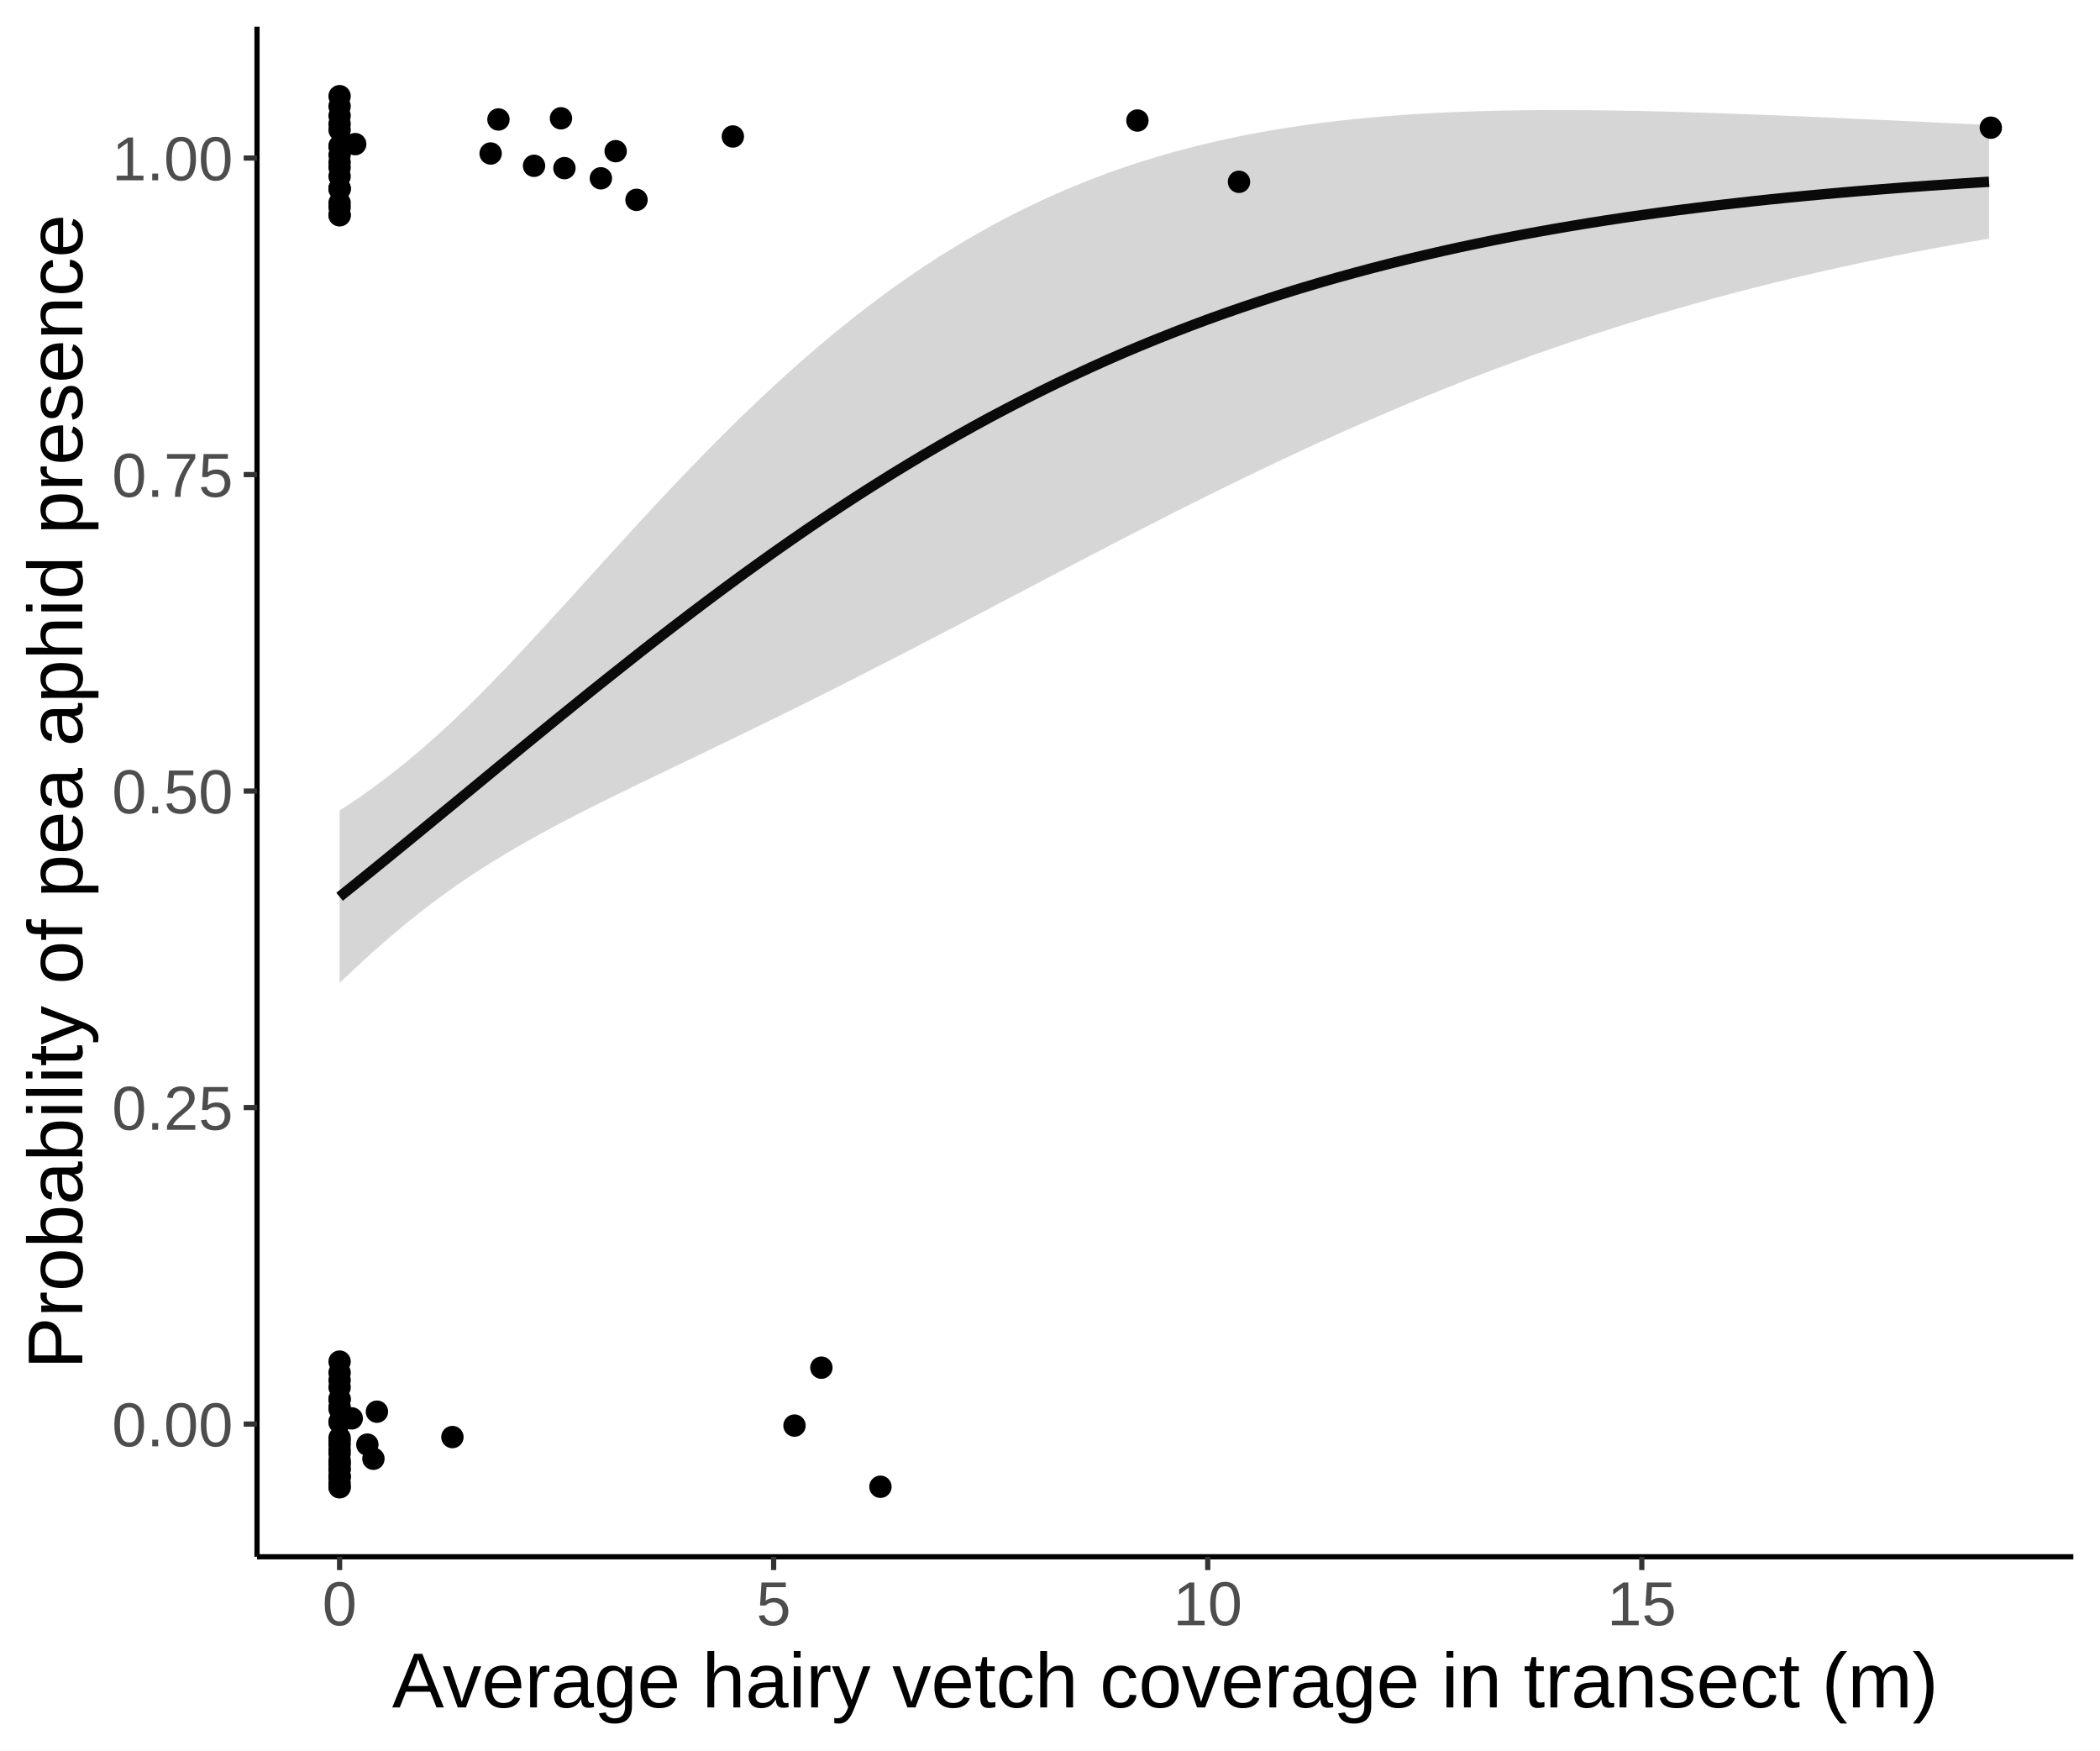
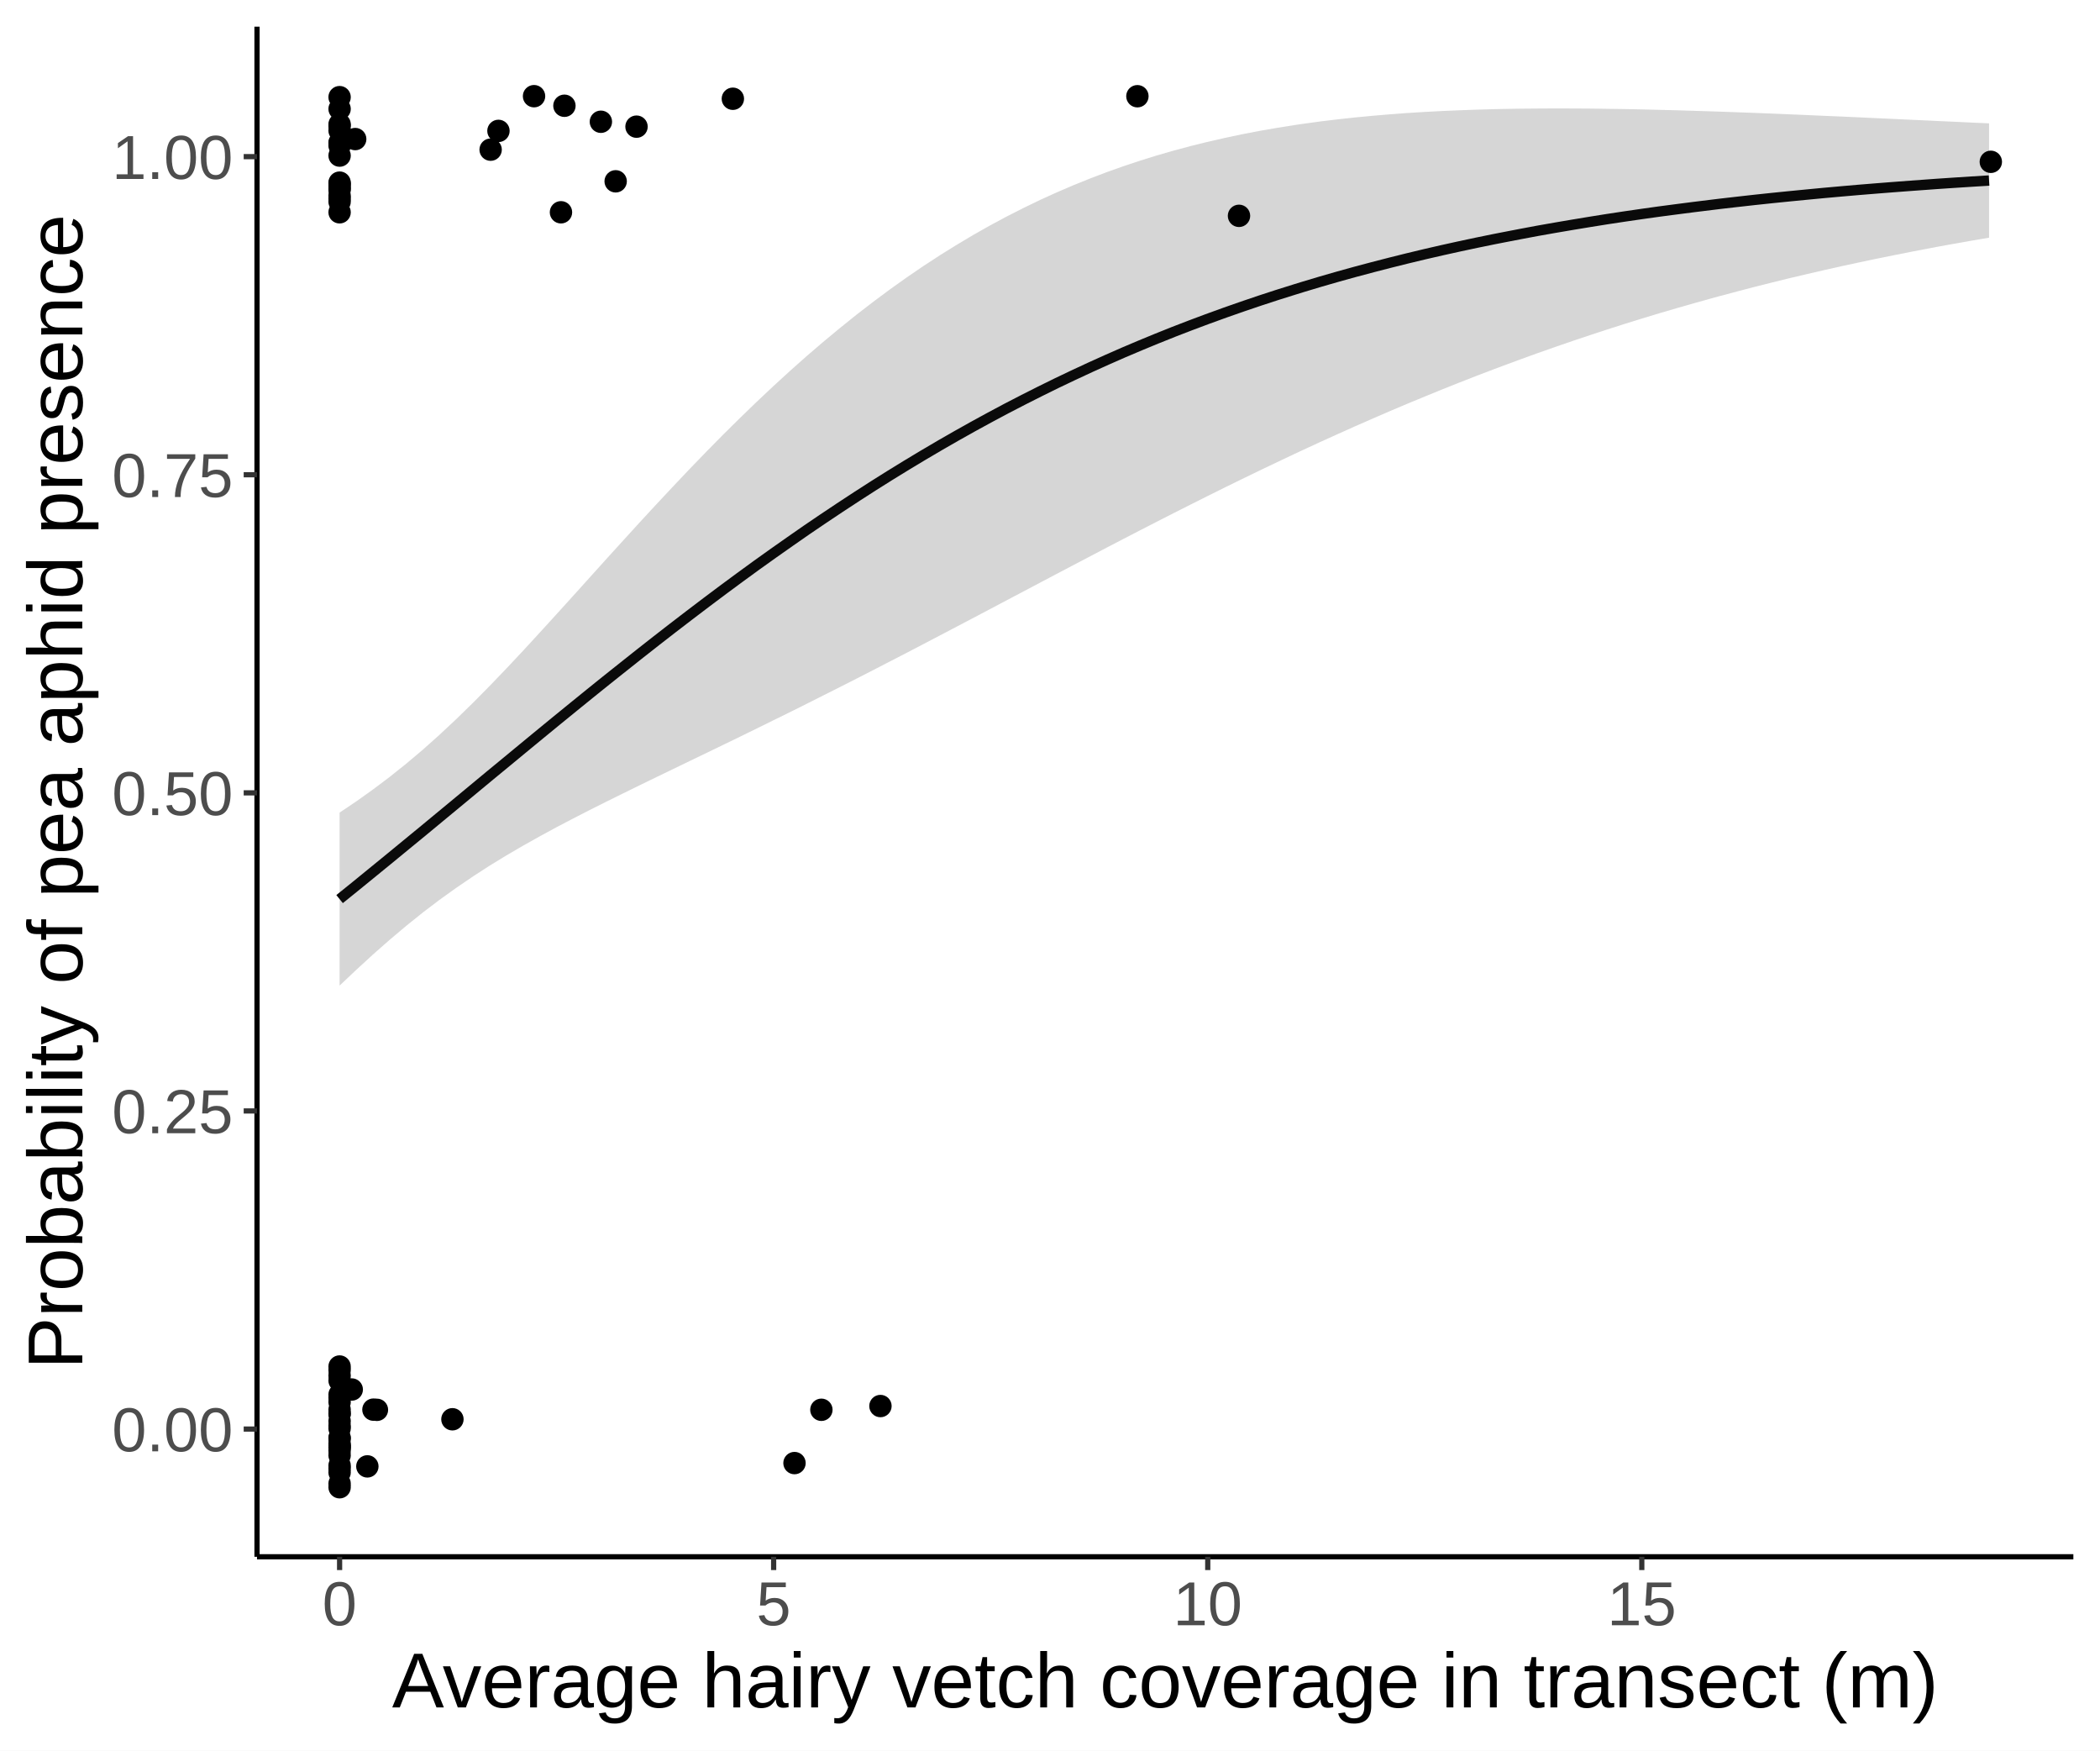
<svg xmlns="http://www.w3.org/2000/svg" class="svglite" width="432.00pt" height="360.00pt" viewBox="0 0 432.00 360.00">
  <defs>
    <style type="text/css">
    .svglite line, .svglite polyline, .svglite polygon, .svglite path, .svglite rect, .svglite circle {
      fill: none;
      stroke: #000000;
      stroke-linecap: round;
      stroke-linejoin: round;
      stroke-miterlimit: 10.00;
    }
  </style>
  </defs>
  <rect width="100%" height="100%" style="stroke: none; fill: #FFFFFF;" />
  <defs>
    <clipPath id="cpMC4wMHw0MzIuMDB8MC4wMHwzNjAuMDA=">
      <rect x="0.00" y="0.00" width="432.00" height="360.00" />
    </clipPath>
  </defs>
  <g clip-path="url(#cpMC4wMHw0MzIuMDB8MC4wMHwzNjAuMDA=)">
    <rect x="0.00" y="0.00" width="432.00" height="360.00" style="stroke-width: 1.07; stroke: #FFFFFF; fill: #FFFFFF;" />
  </g>
  <defs>
    <clipPath id="cpNTIuODd8NDI2LjUyfDUuNDh8MzIwLjE3">
      <rect x="52.87" y="5.48" width="373.65" height="314.69" />
    </clipPath>
  </defs>
  <g clip-path="url(#cpNTIuODd8NDI2LjUyfDUuNDh8MzIwLjE3)">
-     <polyline points="69.86,184.43 73.29,181.67 76.71,178.90 80.14,176.11 83.57,173.31 87.02,170.48 90.39,167.71 93.79,164.92 97.36,161.98 100.75,159.18 104.15,156.39 107.54,153.60 111.11,150.68 114.50,147.91 117.90,145.16 121.29,142.42 124.68,139.71 128.26,136.87 131.65,134.19 135.04,131.54 138.44,128.92 141.83,126.33 145.40,123.63 148.79,121.11 152.19,118.61 155.58,116.16 159.15,113.61 162.55,111.23 165.94,108.89 169.33,106.60 172.73,104.34 176.30,102.01 179.69,99.85 183.08,97.73 186.48,95.65 189.87,93.62 193.44,91.53 196.84,89.59 200.23,87.70 203.62,85.85 207.01,84.06 210.59,82.21 213.98,80.51 217.37,78.85 220.77,77.24 224.34,75.59 227.73,74.06 231.12,72.58 234.52,71.15 237.91,69.76 241.48,68.34 244.88,67.03 248.27,65.76 252.02,64.41 255.59,63.17 259.16,61.97 262.74,60.80 266.31,59.68 268.09,59.14 271.66,58.08 275.24,57.05 278.81,56.07 282.38,55.12 285.95,54.20 289.52,53.32 293.10,52.47 296.67,51.65 300.24,50.86 303.81,50.11 307.38,49.38 309.17,49.03 312.74,48.34 316.31,47.68 319.88,47.05 323.46,46.44 327.03,45.85 330.60,45.29 334.17,44.75 337.74,44.24 341.31,43.74 344.89,43.26 348.46,42.81 352.03,42.37 353.82,42.16 357.39,41.75 360.96,41.35 364.53,40.97 368.10,40.61 371.68,40.26 375.25,39.93 378.82,39.61 382.39,39.30 385.96,39.01 389.53,38.73 393.11,38.46 396.68,38.20 398.46,38.08 402.04,37.84 405.61,37.61 409.18,37.38 " style="stroke-width: 2.13; stroke-linecap: butt;" />
-     <polygon points="69.86,166.73 73.29,164.44 76.71,162.01 80.14,159.45 83.57,156.72 87.02,153.82 90.39,150.83 93.79,147.67 97.36,144.20 100.75,140.79 104.15,137.27 107.54,133.67 111.11,129.82 114.50,126.11 117.90,122.38 121.29,118.64 124.68,114.90 128.26,110.98 131.65,107.28 135.04,103.62 138.44,100.01 141.83,96.45 145.40,92.78 148.79,89.36 152.19,86.01 155.58,82.75 159.15,79.40 162.55,76.32 165.94,73.32 169.33,70.42 172.73,67.61 176.30,64.76 179.69,62.16 183.08,59.65 186.48,57.25 189.87,54.94 193.44,52.62 196.84,50.52 200.23,48.51 203.62,46.60 207.01,44.79 210.59,42.98 213.98,41.35 217.37,39.82 220.77,38.37 224.34,36.93 227.73,35.65 231.12,34.45 234.52,33.33 237.91,32.28 241.48,31.25 244.88,30.35 248.27,29.51 252.02,28.65 255.59,27.90 259.16,27.22 262.74,26.60 266.31,26.04 268.09,25.78 271.66,25.29 275.24,24.86 278.81,24.47 282.38,24.13 285.95,23.83 289.52,23.57 293.10,23.35 296.67,23.16 300.24,23.01 303.81,22.88 307.38,22.78 309.17,22.74 312.74,22.69 316.31,22.65 319.88,22.64 323.46,22.64 327.03,22.67 330.60,22.71 334.17,22.76 337.74,22.83 341.31,22.92 344.89,23.01 348.46,23.12 352.03,23.23 353.82,23.29 357.39,23.42 360.96,23.55 364.53,23.69 368.10,23.84 371.68,23.99 375.25,24.14 378.82,24.30 382.39,24.46 385.96,24.62 389.53,24.78 393.11,24.95 396.68,25.11 398.46,25.20 402.04,25.36 405.61,25.53 409.18,25.69 409.18,49.08 405.61,49.69 402.04,50.31 398.46,50.96 396.68,51.29 393.11,51.97 389.53,52.68 385.96,53.40 382.39,54.15 378.82,54.92 375.25,55.72 371.68,56.54 368.10,57.38 364.53,58.25 360.96,59.15 357.39,60.07 353.82,61.02 352.03,61.51 348.46,62.50 344.89,63.52 341.31,64.56 337.74,65.64 334.17,66.74 330.60,67.88 327.03,69.04 323.46,70.23 319.88,71.46 316.31,72.71 312.74,73.99 309.17,75.31 307.38,75.97 303.81,77.33 300.24,78.72 296.67,80.14 293.10,81.58 289.52,83.06 285.95,84.57 282.38,86.10 278.81,87.66 275.24,89.25 271.66,90.86 268.09,92.50 266.31,93.33 262.74,95.01 259.16,96.71 255.59,98.43 252.02,100.17 248.27,102.02 244.88,103.72 241.48,105.42 237.91,107.24 234.52,108.97 231.12,110.72 227.73,112.48 224.34,114.24 220.77,116.10 217.37,117.88 213.98,119.66 210.59,121.45 207.01,123.32 203.62,125.11 200.23,126.89 196.84,128.66 193.44,130.43 189.87,132.29 186.48,134.05 183.08,135.80 179.69,137.53 176.30,139.26 172.73,141.07 169.33,142.77 165.94,144.47 162.55,146.15 159.15,147.82 155.58,149.56 152.19,151.21 148.79,152.85 145.40,154.49 141.83,156.21 138.44,157.84 135.04,159.47 131.65,161.11 128.26,162.76 124.68,164.52 121.29,166.21 117.90,167.94 114.50,169.71 111.11,171.54 107.54,173.53 104.15,175.51 100.75,177.58 97.36,179.75 93.79,182.17 90.39,184.60 87.02,187.15 83.57,189.90 80.14,192.78 76.71,195.78 73.29,198.91 69.86,202.13 " style="stroke-width: 0.00; stroke: none; fill: #333333; fill-opacity: 0.20;" />
-     <polyline points="69.86,166.73 73.29,164.44 76.71,162.01 80.14,159.45 83.57,156.72 87.02,153.82 90.39,150.83 93.79,147.67 97.36,144.20 100.75,140.79 104.15,137.27 107.54,133.67 111.11,129.82 114.50,126.11 117.90,122.38 121.29,118.64 124.68,114.90 128.26,110.98 131.65,107.28 135.04,103.62 138.44,100.01 141.83,96.45 145.40,92.78 148.79,89.36 152.19,86.01 155.58,82.75 159.15,79.40 162.55,76.32 165.94,73.32 169.33,70.42 172.73,67.61 176.30,64.76 179.69,62.16 183.08,59.65 186.48,57.25 189.87,54.94 193.44,52.62 196.84,50.52 200.23,48.51 203.62,46.60 207.01,44.79 210.59,42.98 213.98,41.35 217.37,39.82 220.77,38.37 224.34,36.93 227.73,35.65 231.12,34.45 234.52,33.33 237.91,32.28 241.48,31.25 244.88,30.35 248.27,29.51 252.02,28.65 255.59,27.90 259.16,27.22 262.74,26.60 266.31,26.04 268.09,25.78 271.66,25.29 275.24,24.86 278.81,24.47 282.38,24.13 285.95,23.83 289.52,23.57 293.10,23.35 296.67,23.16 300.24,23.01 303.81,22.88 307.38,22.78 309.17,22.74 312.74,22.69 316.31,22.65 319.88,22.64 323.46,22.64 327.03,22.67 330.60,22.71 334.17,22.76 337.74,22.83 341.31,22.92 344.89,23.01 348.46,23.12 352.03,23.23 353.82,23.29 357.39,23.42 360.96,23.55 364.53,23.69 368.10,23.84 371.68,23.99 375.25,24.14 378.82,24.30 382.39,24.46 385.96,24.62 389.53,24.78 393.11,24.95 396.68,25.11 398.46,25.20 402.04,25.36 405.61,25.53 409.18,25.69 " style="stroke-width: 1.07; stroke: none;" />
-     <polyline points="409.18,49.08 405.61,49.69 402.04,50.31 398.46,50.96 396.68,51.29 393.11,51.97 389.53,52.68 385.96,53.40 382.39,54.15 378.82,54.92 375.25,55.72 371.68,56.54 368.10,57.38 364.53,58.25 360.96,59.15 357.39,60.07 353.82,61.02 352.03,61.51 348.46,62.50 344.89,63.52 341.31,64.56 337.74,65.64 334.17,66.74 330.60,67.88 327.03,69.04 323.46,70.23 319.88,71.46 316.31,72.71 312.74,73.99 309.17,75.31 307.38,75.97 303.81,77.33 300.24,78.72 296.67,80.14 293.10,81.58 289.52,83.06 285.95,84.57 282.38,86.10 278.81,87.66 275.24,89.25 271.66,90.86 268.09,92.50 266.31,93.33 262.74,95.01 259.16,96.71 255.59,98.43 252.02,100.17 248.27,102.02 244.88,103.72 241.48,105.42 237.91,107.24 234.52,108.97 231.12,110.72 227.73,112.48 224.34,114.24 220.77,116.10 217.37,117.88 213.98,119.66 210.59,121.45 207.01,123.32 203.62,125.11 200.23,126.89 196.84,128.66 193.44,130.43 189.87,132.29 186.48,134.05 183.08,135.80 179.69,137.53 176.30,139.26 172.73,141.07 169.33,142.77 165.94,144.47 162.55,146.15 159.15,147.82 155.58,149.56 152.19,151.21 148.79,152.85 145.40,154.49 141.83,156.21 138.44,157.84 135.04,159.47 131.65,161.11 128.26,162.76 124.68,164.52 121.29,166.21 117.90,167.94 114.50,169.71 111.11,171.54 107.54,173.53 104.15,175.51 100.75,177.58 97.36,179.75 93.79,182.17 90.39,184.60 87.02,187.15 83.57,189.90 80.14,192.78 76.71,195.78 73.29,198.91 69.86,202.13 " style="stroke-width: 1.07; stroke: none;" />
-     <circle cx="72.36" cy="291.71" r="1.95" style="stroke-width: 0.71; fill: #000000;" />
-     <circle cx="69.86" cy="33.37" r="1.95" style="stroke-width: 0.71; fill: #000000;" />
-     <circle cx="100.93" cy="31.57" r="1.95" style="stroke-width: 0.71; fill: #000000;" />
-     <circle cx="150.76" cy="28.07" r="1.95" style="stroke-width: 0.71; fill: #000000;" />
-     <circle cx="254.88" cy="37.39" r="1.95" style="stroke-width: 0.71; fill: #000000;" />
-     <circle cx="69.86" cy="41.72" r="1.95" style="stroke-width: 0.71; fill: #000000;" />
-     <circle cx="69.86" cy="26.72" r="1.95" style="stroke-width: 0.71; fill: #000000;" />
-     <circle cx="69.86" cy="31.87" r="1.95" style="stroke-width: 0.71; fill: #000000;" />
-     <circle cx="76.82" cy="300.01" r="1.95" style="stroke-width: 0.71; fill: #000000;" />
-     <circle cx="109.86" cy="34.10" r="1.95" style="stroke-width: 0.71; fill: #000000;" />
-     <circle cx="69.86" cy="298.96" r="1.95" style="stroke-width: 0.71; fill: #000000;" />
-     <circle cx="163.44" cy="293.19" r="1.95" style="stroke-width: 0.71; fill: #000000;" />
-     <circle cx="69.86" cy="302.13" r="1.95" style="stroke-width: 0.71; fill: #000000;" />
-     <circle cx="181.12" cy="305.77" r="1.95" style="stroke-width: 0.71; fill: #000000;" />
-     <circle cx="77.54" cy="290.33" r="1.95" style="stroke-width: 0.71; fill: #000000;" />
-     <circle cx="69.86" cy="292.39" r="1.95" style="stroke-width: 0.71; fill: #000000;" />
-     <circle cx="69.86" cy="283.87" r="1.95" style="stroke-width: 0.71; fill: #000000;" />
-     <circle cx="69.86" cy="300.32" r="1.95" style="stroke-width: 0.71; fill: #000000;" />
-     <circle cx="69.86" cy="280.03" r="1.95" style="stroke-width: 0.71; fill: #000000;" />
-     <circle cx="69.86" cy="298.17" r="1.95" style="stroke-width: 0.71; fill: #000000;" />
-     <circle cx="69.86" cy="285.32" r="1.95" style="stroke-width: 0.71; fill: #000000;" />
-     <circle cx="69.86" cy="44.27" r="1.95" style="stroke-width: 0.71; fill: #000000;" />
-     <circle cx="69.86" cy="30.01" r="1.95" style="stroke-width: 0.71; fill: #000000;" />
-     <circle cx="69.86" cy="38.84" r="1.95" style="stroke-width: 0.71; fill: #000000;" />
-     <circle cx="69.86" cy="34.45" r="1.95" style="stroke-width: 0.71; fill: #000000;" />
-     <circle cx="130.94" cy="41.10" r="1.95" style="stroke-width: 0.71; fill: #000000;" />
-     <circle cx="233.98" cy="24.79" r="1.95" style="stroke-width: 0.71; fill: #000000;" />
-     <circle cx="69.86" cy="300.95" r="1.95" style="stroke-width: 0.71; fill: #000000;" />
-     <circle cx="93.07" cy="295.55" r="1.95" style="stroke-width: 0.71; fill: #000000;" />
-     <circle cx="69.86" cy="19.78" r="1.95" style="stroke-width: 0.71; fill: #000000;" />
-     <circle cx="69.86" cy="21.86" r="1.95" style="stroke-width: 0.71; fill: #000000;" />
-     <circle cx="69.86" cy="23.81" r="1.95" style="stroke-width: 0.71; fill: #000000;" />
-     <circle cx="69.86" cy="25.50" r="1.95" style="stroke-width: 0.71; fill: #000000;" />
-     <circle cx="75.57" cy="297.10" r="1.95" style="stroke-width: 0.71; fill: #000000;" />
-     <circle cx="102.54" cy="24.57" r="1.95" style="stroke-width: 0.71; fill: #000000;" />
-     <circle cx="69.86" cy="289.35" r="1.95" style="stroke-width: 0.71; fill: #000000;" />
-     <circle cx="69.86" cy="287.77" r="1.95" style="stroke-width: 0.71; fill: #000000;" />
+     <polyline points="69.86,184.91 73.29,182.14 76.71,179.35 80.14,176.55 83.57,173.73 87.02,170.90 90.39,168.11 93.79,165.30 97.36,162.34 100.75,159.53 104.15,156.73 107.54,153.93 111.11,150.99 114.50,148.21 117.90,145.44 121.29,142.69 124.68,139.96 128.26,137.11 131.65,134.42 135.04,131.76 138.44,129.12 141.83,126.52 145.40,123.81 148.79,121.27 152.19,118.76 155.58,116.29 159.15,113.74 162.55,111.35 165.94,108.99 169.33,106.69 172.73,104.42 176.30,102.08 179.69,99.90 183.08,97.77 186.48,95.68 189.87,93.64 193.44,91.54 196.84,89.59 200.23,87.69 203.62,85.84 207.01,84.03 210.59,82.18 213.98,80.47 217.37,78.80 220.77,77.18 224.34,75.52 227.73,73.99 231.12,72.50 234.52,71.06 237.91,69.66 241.48,68.23 244.88,66.92 248.27,65.65 252.02,64.29 255.59,63.04 259.16,61.83 262.74,60.66 266.31,59.54 268.09,58.99 271.66,57.92 275.24,56.89 278.81,55.90 282.38,54.95 285.95,54.03 289.52,53.14 293.10,52.28 296.67,51.46 300.24,50.67 303.81,49.91 307.38,49.18 309.17,48.83 312.74,48.14 316.31,47.47 319.88,46.84 323.46,46.23 327.03,45.64 330.60,45.07 334.17,44.53 337.74,44.01 341.31,43.51 344.89,43.04 348.46,42.58 352.03,42.14 353.82,41.92 357.39,41.51 360.96,41.11 364.53,40.73 368.10,40.37 371.68,40.02 375.25,39.68 378.82,39.36 382.39,39.05 385.96,38.76 389.53,38.48 393.11,38.21 396.68,37.95 398.46,37.82 402.04,37.58 405.61,37.35 409.18,37.13 " style="stroke-width: 2.13; stroke-linecap: butt;" />
+     <polygon points="69.86,167.12 73.29,164.82 76.71,162.38 80.14,159.80 83.57,157.06 87.02,154.15 90.39,151.14 93.79,147.96 97.36,144.48 100.75,141.05 104.15,137.51 107.54,133.90 111.11,130.02 114.50,126.30 117.90,122.55 121.29,118.79 124.68,115.03 128.26,111.09 131.65,107.37 135.04,103.70 138.44,100.07 141.83,96.49 145.40,92.80 148.79,89.36 152.19,86.00 155.58,82.72 159.15,79.36 162.55,76.25 165.94,73.24 169.33,70.33 172.73,67.51 176.30,64.64 179.69,62.03 183.08,59.51 186.48,57.09 189.87,54.77 193.44,52.44 196.84,50.33 200.23,48.31 203.62,46.39 207.01,44.57 210.59,42.75 213.98,41.11 217.37,39.57 220.77,38.11 224.34,36.67 227.73,35.38 231.12,34.18 234.52,33.05 237.91,31.99 241.48,30.96 244.88,30.05 248.27,29.21 252.02,28.35 255.59,27.60 259.16,26.91 262.74,26.29 266.31,25.72 268.09,25.46 271.66,24.97 275.24,24.54 278.81,24.15 282.38,23.81 285.95,23.51 289.52,23.24 293.10,23.02 296.67,22.83 300.24,22.68 303.81,22.55 307.38,22.45 309.17,22.41 312.74,22.35 316.31,22.32 319.88,22.30 323.46,22.31 327.03,22.33 330.60,22.38 334.17,22.43 337.74,22.50 341.31,22.59 344.89,22.68 348.46,22.79 352.03,22.90 353.82,22.96 357.39,23.09 360.96,23.22 364.53,23.36 368.10,23.51 371.68,23.66 375.25,23.82 378.82,23.97 382.39,24.13 385.96,24.30 389.53,24.46 393.11,24.63 396.68,24.79 398.46,24.88 402.04,25.04 405.61,25.21 409.18,25.37 409.18,48.88 405.61,49.49 402.04,50.12 398.46,50.77 396.68,51.11 393.11,51.79 389.53,52.50 385.96,53.22 382.39,53.98 378.82,54.75 375.25,55.55 371.68,56.38 368.10,57.22 364.53,58.10 360.96,59.00 357.39,59.93 353.82,60.88 352.03,61.37 348.46,62.37 344.89,63.39 341.31,64.44 337.74,65.52 334.17,66.63 330.60,67.77 327.03,68.94 323.46,70.14 319.88,71.37 316.31,72.63 312.74,73.92 309.17,75.24 307.38,75.91 303.81,77.27 300.24,78.67 296.67,80.09 293.10,81.55 289.52,83.03 285.95,84.54 282.38,86.09 278.81,87.65 275.24,89.25 271.66,90.87 268.09,92.52 266.31,93.35 262.74,95.04 259.16,96.75 255.59,98.48 252.02,100.23 248.27,102.09 244.88,103.79 241.48,105.51 237.91,107.33 234.52,109.07 231.12,110.83 227.73,112.59 224.34,114.37 220.77,116.24 217.37,118.03 213.98,119.82 210.59,121.61 207.01,123.50 203.62,125.29 200.23,127.08 196.84,128.86 193.44,130.64 189.87,132.51 186.48,134.28 183.08,136.03 179.69,137.78 176.30,139.52 172.73,141.33 169.33,143.04 165.94,144.75 162.55,146.44 159.15,148.11 155.58,149.87 152.19,151.53 148.79,153.18 145.40,154.82 141.83,156.54 138.44,158.18 135.04,159.82 131.65,161.47 128.26,163.13 124.68,164.90 121.29,166.60 117.90,168.34 114.50,170.12 111.11,171.96 107.54,173.96 104.15,175.94 100.75,178.02 97.36,180.21 93.79,182.64 90.39,185.08 87.02,187.64 83.57,190.41 80.14,193.30 76.71,196.32 73.29,199.46 69.86,202.70 " style="stroke-width: 0.00; stroke: none; fill: #333333; fill-opacity: 0.20;" />
+     <polyline points="69.86,167.12 73.29,164.82 76.71,162.38 80.14,159.80 83.57,157.06 87.02,154.15 90.39,151.14 93.79,147.96 97.36,144.48 100.75,141.05 104.15,137.51 107.54,133.90 111.11,130.02 114.50,126.30 117.90,122.55 121.29,118.79 124.68,115.03 128.26,111.09 131.65,107.37 135.04,103.70 138.44,100.07 141.83,96.49 145.40,92.80 148.79,89.36 152.19,86.00 155.58,82.72 159.15,79.36 162.55,76.25 165.94,73.24 169.33,70.33 172.73,67.51 176.30,64.64 179.69,62.03 183.08,59.51 186.48,57.09 189.87,54.77 193.44,52.44 196.84,50.33 200.23,48.31 203.62,46.39 207.01,44.57 210.59,42.75 213.98,41.11 217.37,39.57 220.77,38.11 224.34,36.67 227.73,35.38 231.12,34.18 234.52,33.05 237.91,31.99 241.48,30.96 244.88,30.05 248.27,29.21 252.02,28.35 255.59,27.60 259.16,26.91 262.74,26.29 266.31,25.72 268.09,25.46 271.66,24.97 275.24,24.54 278.81,24.15 282.38,23.81 285.95,23.51 289.52,23.24 293.10,23.02 296.67,22.83 300.24,22.68 303.81,22.55 307.38,22.45 309.17,22.41 312.74,22.35 316.31,22.32 319.88,22.30 323.46,22.31 327.03,22.33 330.60,22.38 334.17,22.43 337.74,22.50 341.31,22.59 344.89,22.68 348.46,22.79 352.03,22.90 353.82,22.96 357.39,23.09 360.96,23.22 364.53,23.36 368.10,23.51 371.68,23.66 375.25,23.82 378.82,23.97 382.39,24.13 385.96,24.30 389.53,24.46 393.11,24.63 396.68,24.79 398.46,24.88 402.04,25.04 405.61,25.21 409.18,25.37 " style="stroke-width: 1.07; stroke: none;" />
+     <polyline points="409.18,48.88 405.61,49.49 402.04,50.12 398.46,50.77 396.68,51.11 393.11,51.79 389.53,52.50 385.96,53.22 382.39,53.98 378.82,54.75 375.25,55.55 371.68,56.38 368.10,57.22 364.53,58.10 360.96,59.00 357.39,59.93 353.82,60.88 352.03,61.37 348.46,62.37 344.89,63.39 341.31,64.44 337.74,65.52 334.17,66.63 330.60,67.77 327.03,68.94 323.46,70.14 319.88,71.37 316.31,72.63 312.74,73.92 309.17,75.24 307.38,75.91 303.81,77.27 300.24,78.67 296.67,80.09 293.10,81.55 289.52,83.03 285.95,84.54 282.38,86.09 278.81,87.65 275.24,89.25 271.66,90.87 268.09,92.52 266.31,93.35 262.74,95.04 259.16,96.75 255.59,98.48 252.02,100.23 248.27,102.09 244.88,103.79 241.48,105.51 237.91,107.33 234.52,109.07 231.12,110.83 227.73,112.59 224.34,114.37 220.77,116.24 217.37,118.03 213.98,119.82 210.59,121.61 207.01,123.50 203.62,125.29 200.23,127.08 196.84,128.86 193.44,130.64 189.87,132.51 186.48,134.28 183.08,136.03 179.69,137.78 176.30,139.52 172.73,141.33 169.33,143.04 165.94,144.75 162.55,146.44 159.15,148.11 155.58,149.87 152.19,151.53 148.79,153.18 145.40,154.82 141.83,156.54 138.44,158.18 135.04,159.82 131.65,161.47 128.26,163.13 124.68,164.90 121.29,166.60 117.90,168.34 114.50,170.12 111.11,171.96 107.54,173.96 104.15,175.94 100.75,178.02 97.36,180.21 93.79,182.64 90.39,185.08 87.02,187.64 83.57,190.41 80.14,193.30 76.71,196.32 73.29,199.46 69.86,202.70 " style="stroke-width: 1.07; stroke: none;" />
+     <circle cx="72.36" cy="285.77" r="1.95" style="stroke-width: 0.71; fill: #000000;" />
+     <circle cx="69.86" cy="25.56" r="1.95" style="stroke-width: 0.71; fill: #000000;" />
+     <circle cx="100.93" cy="30.78" r="1.95" style="stroke-width: 0.71; fill: #000000;" />
+     <circle cx="150.76" cy="20.31" r="1.95" style="stroke-width: 0.71; fill: #000000;" />
+     <circle cx="254.88" cy="44.39" r="1.95" style="stroke-width: 0.71; fill: #000000;" />
+     <circle cx="69.86" cy="29.52" r="1.95" style="stroke-width: 0.71; fill: #000000;" />
+     <circle cx="69.86" cy="22.40" r="1.95" style="stroke-width: 0.71; fill: #000000;" />
+     <circle cx="69.86" cy="32.00" r="1.95" style="stroke-width: 0.71; fill: #000000;" />
+     <circle cx="76.82" cy="289.91" r="1.95" style="stroke-width: 0.71; fill: #000000;" />
+     <circle cx="109.86" cy="19.78" r="1.95" style="stroke-width: 0.71; fill: #000000;" />
+     <circle cx="69.86" cy="301.39" r="1.95" style="stroke-width: 0.71; fill: #000000;" />
+     <circle cx="163.44" cy="300.90" r="1.95" style="stroke-width: 0.71; fill: #000000;" />
+     <circle cx="69.86" cy="286.81" r="1.95" style="stroke-width: 0.71; fill: #000000;" />
+     <circle cx="181.12" cy="289.17" r="1.95" style="stroke-width: 0.71; fill: #000000;" />
+     <circle cx="77.54" cy="289.95" r="1.95" style="stroke-width: 0.71; fill: #000000;" />
+     <circle cx="69.86" cy="290.80" r="1.95" style="stroke-width: 0.71; fill: #000000;" />
+     <circle cx="69.86" cy="287.48" r="1.95" style="stroke-width: 0.71; fill: #000000;" />
+     <circle cx="69.86" cy="293.23" r="1.95" style="stroke-width: 0.71; fill: #000000;" />
+     <circle cx="69.86" cy="297.64" r="1.95" style="stroke-width: 0.71; fill: #000000;" />
+     <circle cx="69.86" cy="299.31" r="1.95" style="stroke-width: 0.71; fill: #000000;" />
+     <circle cx="69.86" cy="302.03" r="1.95" style="stroke-width: 0.71; fill: #000000;" />
+     <circle cx="69.86" cy="19.98" r="1.95" style="stroke-width: 0.71; fill: #000000;" />
+     <circle cx="69.86" cy="41.49" r="1.95" style="stroke-width: 0.71; fill: #000000;" />
+     <circle cx="69.86" cy="40.24" r="1.95" style="stroke-width: 0.71; fill: #000000;" />
+     <circle cx="69.86" cy="25.92" r="1.95" style="stroke-width: 0.71; fill: #000000;" />
+     <circle cx="130.94" cy="26.05" r="1.95" style="stroke-width: 0.71; fill: #000000;" />
+     <circle cx="233.98" cy="19.79" r="1.95" style="stroke-width: 0.71; fill: #000000;" />
+     <circle cx="69.86" cy="297.68" r="1.95" style="stroke-width: 0.71; fill: #000000;" />
+     <circle cx="93.07" cy="291.89" r="1.95" style="stroke-width: 0.71; fill: #000000;" />
+     <circle cx="69.86" cy="29.94" r="1.95" style="stroke-width: 0.71; fill: #000000;" />
+     <circle cx="69.86" cy="43.66" r="1.95" style="stroke-width: 0.71; fill: #000000;" />
+     <circle cx="69.86" cy="29.32" r="1.95" style="stroke-width: 0.71; fill: #000000;" />
+     <circle cx="69.86" cy="38.22" r="1.95" style="stroke-width: 0.71; fill: #000000;" />
+     <circle cx="75.57" cy="301.58" r="1.95" style="stroke-width: 0.71; fill: #000000;" />
+     <circle cx="102.54" cy="26.92" r="1.95" style="stroke-width: 0.71; fill: #000000;" />
+     <circle cx="69.86" cy="288.36" r="1.95" style="stroke-width: 0.71; fill: #000000;" />
+     <circle cx="69.86" cy="296.89" r="1.95" style="stroke-width: 0.71; fill: #000000;" />
+     <circle cx="69.86" cy="289.90" r="1.95" style="stroke-width: 0.71; fill: #000000;" />
+     <circle cx="69.86" cy="283.94" r="1.95" style="stroke-width: 0.71; fill: #000000;" />
+     <circle cx="69.86" cy="295.68" r="1.95" style="stroke-width: 0.71; fill: #000000;" />
+     <circle cx="69.86" cy="295.85" r="1.95" style="stroke-width: 0.71; fill: #000000;" />
+     <circle cx="69.86" cy="302.83" r="1.95" style="stroke-width: 0.71; fill: #000000;" />
+     <circle cx="69.86" cy="290.72" r="1.95" style="stroke-width: 0.71; fill: #000000;" />
+     <circle cx="168.97" cy="289.94" r="1.95" style="stroke-width: 0.71; fill: #000000;" />
+     <circle cx="69.86" cy="281.04" r="1.95" style="stroke-width: 0.71; fill: #000000;" />
+     <circle cx="123.61" cy="25.04" r="1.95" style="stroke-width: 0.71; fill: #000000;" />
+     <circle cx="69.86" cy="40.83" r="1.95" style="stroke-width: 0.71; fill: #000000;" />
+     <circle cx="69.86" cy="37.56" r="1.95" style="stroke-width: 0.71; fill: #000000;" />
+     <circle cx="69.86" cy="37.79" r="1.95" style="stroke-width: 0.71; fill: #000000;" />
+     <circle cx="69.86" cy="39.03" r="1.95" style="stroke-width: 0.71; fill: #000000;" />
+     <circle cx="69.86" cy="281.77" r="1.95" style="stroke-width: 0.71; fill: #000000;" />
+     <circle cx="116.11" cy="21.75" r="1.95" style="stroke-width: 0.71; fill: #000000;" />
+     <circle cx="69.86" cy="293.77" r="1.95" style="stroke-width: 0.71; fill: #000000;" />
    <circle cx="69.86" cy="305.87" r="1.95" style="stroke-width: 0.71; fill: #000000;" />
-     <circle cx="69.86" cy="303.49" r="1.95" style="stroke-width: 0.71; fill: #000000;" />
-     <circle cx="69.86" cy="282.30" r="1.95" style="stroke-width: 0.71; fill: #000000;" />
-     <circle cx="69.86" cy="303.81" r="1.95" style="stroke-width: 0.71; fill: #000000;" />
-     <circle cx="69.86" cy="302.19" r="1.95" style="stroke-width: 0.71; fill: #000000;" />
-     <circle cx="69.86" cy="292.53" r="1.95" style="stroke-width: 0.71; fill: #000000;" />
-     <circle cx="168.97" cy="281.28" r="1.95" style="stroke-width: 0.71; fill: #000000;" />
-     <circle cx="69.86" cy="301.04" r="1.95" style="stroke-width: 0.71; fill: #000000;" />
-     <circle cx="123.61" cy="36.67" r="1.95" style="stroke-width: 0.71; fill: #000000;" />
-     <circle cx="69.86" cy="38.77" r="1.95" style="stroke-width: 0.71; fill: #000000;" />
-     <circle cx="69.86" cy="30.14" r="1.95" style="stroke-width: 0.71; fill: #000000;" />
-     <circle cx="69.86" cy="42.64" r="1.95" style="stroke-width: 0.71; fill: #000000;" />
-     <circle cx="69.86" cy="44.22" r="1.95" style="stroke-width: 0.71; fill: #000000;" />
-     <circle cx="69.86" cy="305.84" r="1.95" style="stroke-width: 0.71; fill: #000000;" />
-     <circle cx="116.11" cy="34.58" r="1.95" style="stroke-width: 0.71; fill: #000000;" />
-     <circle cx="69.86" cy="295.71" r="1.95" style="stroke-width: 0.71; fill: #000000;" />
-     <circle cx="69.86" cy="297.09" r="1.95" style="stroke-width: 0.71; fill: #000000;" />
-     <circle cx="69.86" cy="296.25" r="1.95" style="stroke-width: 0.71; fill: #000000;" />
-     <circle cx="69.86" cy="36.27" r="1.95" style="stroke-width: 0.71; fill: #000000;" />
-     <circle cx="409.54" cy="26.26" r="1.95" style="stroke-width: 0.71; fill: #000000;" />
-     <circle cx="69.86" cy="303.76" r="1.95" style="stroke-width: 0.71; fill: #000000;" />
-     <circle cx="69.86" cy="304.99" r="1.95" style="stroke-width: 0.71; fill: #000000;" />
-     <circle cx="69.86" cy="38.82" r="1.95" style="stroke-width: 0.71; fill: #000000;" />
-     <circle cx="69.86" cy="287.75" r="1.95" style="stroke-width: 0.71; fill: #000000;" />
-     <circle cx="69.86" cy="289.77" r="1.95" style="stroke-width: 0.71; fill: #000000;" />
-     <circle cx="73.07" cy="29.64" r="1.95" style="stroke-width: 0.71; fill: #000000;" />
-     <circle cx="115.40" cy="24.33" r="1.95" style="stroke-width: 0.71; fill: #000000;" />
-     <circle cx="126.65" cy="31.09" r="1.95" style="stroke-width: 0.71; fill: #000000;" />
+     <circle cx="69.86" cy="282.91" r="1.95" style="stroke-width: 0.71; fill: #000000;" />
+     <circle cx="69.86" cy="26.86" r="1.95" style="stroke-width: 0.71; fill: #000000;" />
+     <circle cx="409.54" cy="33.28" r="1.95" style="stroke-width: 0.71; fill: #000000;" />
+     <circle cx="69.86" cy="297.33" r="1.95" style="stroke-width: 0.71; fill: #000000;" />
+     <circle cx="69.86" cy="298.36" r="1.95" style="stroke-width: 0.71; fill: #000000;" />
+     <circle cx="69.86" cy="38.72" r="1.95" style="stroke-width: 0.71; fill: #000000;" />
+     <circle cx="69.86" cy="305.11" r="1.95" style="stroke-width: 0.71; fill: #000000;" />
+     <circle cx="69.86" cy="292.25" r="1.95" style="stroke-width: 0.71; fill: #000000;" />
+     <circle cx="73.07" cy="28.60" r="1.95" style="stroke-width: 0.71; fill: #000000;" />
+     <circle cx="115.40" cy="43.66" r="1.95" style="stroke-width: 0.71; fill: #000000;" />
+     <circle cx="126.65" cy="37.29" r="1.95" style="stroke-width: 0.71; fill: #000000;" />
  </g>
  <g clip-path="url(#cpMC4wMHw0MzIuMDB8MC4wMHwzNjAuMDA=)">
    <polyline points="52.87,320.17 52.87,5.48 " style="stroke-width: 1.07; stroke-linecap: butt;" />
-     <text x="47.94" y="297.46" text-anchor="end" style="font-size: 12.80px; fill: #4D4D4D; font-family: Arial;" textLength="24.90px" lengthAdjust="spacingAndGlyphs">0.00</text>
-     <text x="47.94" y="232.36" text-anchor="end" style="font-size: 12.80px; fill: #4D4D4D; font-family: Arial;" textLength="24.90px" lengthAdjust="spacingAndGlyphs">0.25</text>
-     <text x="47.94" y="167.27" text-anchor="end" style="font-size: 12.80px; fill: #4D4D4D; font-family: Arial;" textLength="24.90px" lengthAdjust="spacingAndGlyphs">0.50</text>
-     <text x="47.94" y="102.18" text-anchor="end" style="font-size: 12.80px; fill: #4D4D4D; font-family: Arial;" textLength="24.90px" lengthAdjust="spacingAndGlyphs">0.75</text>
-     <text x="47.94" y="37.08" text-anchor="end" style="font-size: 12.80px; fill: #4D4D4D; font-family: Arial;" textLength="24.90px" lengthAdjust="spacingAndGlyphs">1.00</text>
-     <polyline points="50.13,292.88 52.87,292.88 " style="stroke-width: 1.07; stroke: #333333; stroke-linecap: butt;" />
-     <polyline points="50.13,227.78 52.87,227.78 " style="stroke-width: 1.07; stroke: #333333; stroke-linecap: butt;" />
-     <polyline points="50.13,162.69 52.87,162.69 " style="stroke-width: 1.07; stroke: #333333; stroke-linecap: butt;" />
-     <polyline points="50.13,97.60 52.87,97.60 " style="stroke-width: 1.07; stroke: #333333; stroke-linecap: butt;" />
-     <polyline points="50.13,32.50 52.87,32.50 " style="stroke-width: 1.07; stroke: #333333; stroke-linecap: butt;" />
+     <text x="47.94" y="298.48" text-anchor="end" style="font-size: 12.80px; fill: #4D4D4D; font-family: Arial;" textLength="24.90px" lengthAdjust="spacingAndGlyphs">0.00</text>
+     <text x="47.94" y="233.06" text-anchor="end" style="font-size: 12.80px; fill: #4D4D4D; font-family: Arial;" textLength="24.90px" lengthAdjust="spacingAndGlyphs">0.25</text>
+     <text x="47.94" y="167.64" text-anchor="end" style="font-size: 12.80px; fill: #4D4D4D; font-family: Arial;" textLength="24.90px" lengthAdjust="spacingAndGlyphs">0.50</text>
+     <text x="47.94" y="102.22" text-anchor="end" style="font-size: 12.80px; fill: #4D4D4D; font-family: Arial;" textLength="24.90px" lengthAdjust="spacingAndGlyphs">0.75</text>
+     <text x="47.94" y="36.80" text-anchor="end" style="font-size: 12.80px; fill: #4D4D4D; font-family: Arial;" textLength="24.90px" lengthAdjust="spacingAndGlyphs">1.00</text>
+     <polyline points="50.13,293.90 52.87,293.90 " style="stroke-width: 1.07; stroke: #333333; stroke-linecap: butt;" />
+     <polyline points="50.13,228.48 52.87,228.48 " style="stroke-width: 1.07; stroke: #333333; stroke-linecap: butt;" />
+     <polyline points="50.13,163.06 52.87,163.06 " style="stroke-width: 1.07; stroke: #333333; stroke-linecap: butt;" />
+     <polyline points="50.13,97.64 52.87,97.64 " style="stroke-width: 1.07; stroke: #333333; stroke-linecap: butt;" />
+     <polyline points="50.13,32.22 52.87,32.22 " style="stroke-width: 1.07; stroke: #333333; stroke-linecap: butt;" />
    <polyline points="52.87,320.17 426.52,320.17 " style="stroke-width: 1.07; stroke-linecap: butt;" />
    <polyline points="69.86,322.91 69.86,320.17 " style="stroke-width: 1.07; stroke: #333333; stroke-linecap: butt;" />
    <polyline points="159.15,322.91 159.15,320.17 " style="stroke-width: 1.07; stroke: #333333; stroke-linecap: butt;" />
    <polyline points="248.45,322.91 248.45,320.17 " style="stroke-width: 1.07; stroke: #333333; stroke-linecap: butt;" />
    <polyline points="337.74,322.91 337.74,320.17 " style="stroke-width: 1.07; stroke: #333333; stroke-linecap: butt;" />
    <text x="69.86" y="334.26" text-anchor="middle" style="font-size: 12.80px; fill: #4D4D4D; font-family: Arial;" textLength="7.11px" lengthAdjust="spacingAndGlyphs">0</text>
    <text x="159.15" y="334.26" text-anchor="middle" style="font-size: 12.80px; fill: #4D4D4D; font-family: Arial;" textLength="7.11px" lengthAdjust="spacingAndGlyphs">5</text>
    <text x="248.45" y="334.26" text-anchor="middle" style="font-size: 12.80px; fill: #4D4D4D; font-family: Arial;" textLength="14.23px" lengthAdjust="spacingAndGlyphs">10</text>
    <text x="337.74" y="334.26" text-anchor="middle" style="font-size: 12.80px; fill: #4D4D4D; font-family: Arial;" textLength="14.23px" lengthAdjust="spacingAndGlyphs">15</text>
    <text x="239.70" y="351.15" text-anchor="middle" style="font-size: 16.00px; font-family: Arial;" textLength="318.05px" lengthAdjust="spacingAndGlyphs">Average hairy vetch coverage in transect (m)</text>
    <text transform="translate(16.93,162.83) rotate(-90)" text-anchor="middle" style="font-size: 16.00px; font-family: Arial;" textLength="237.49px" lengthAdjust="spacingAndGlyphs">Probability of pea aphid presence</text>
  </g>
</svg>
